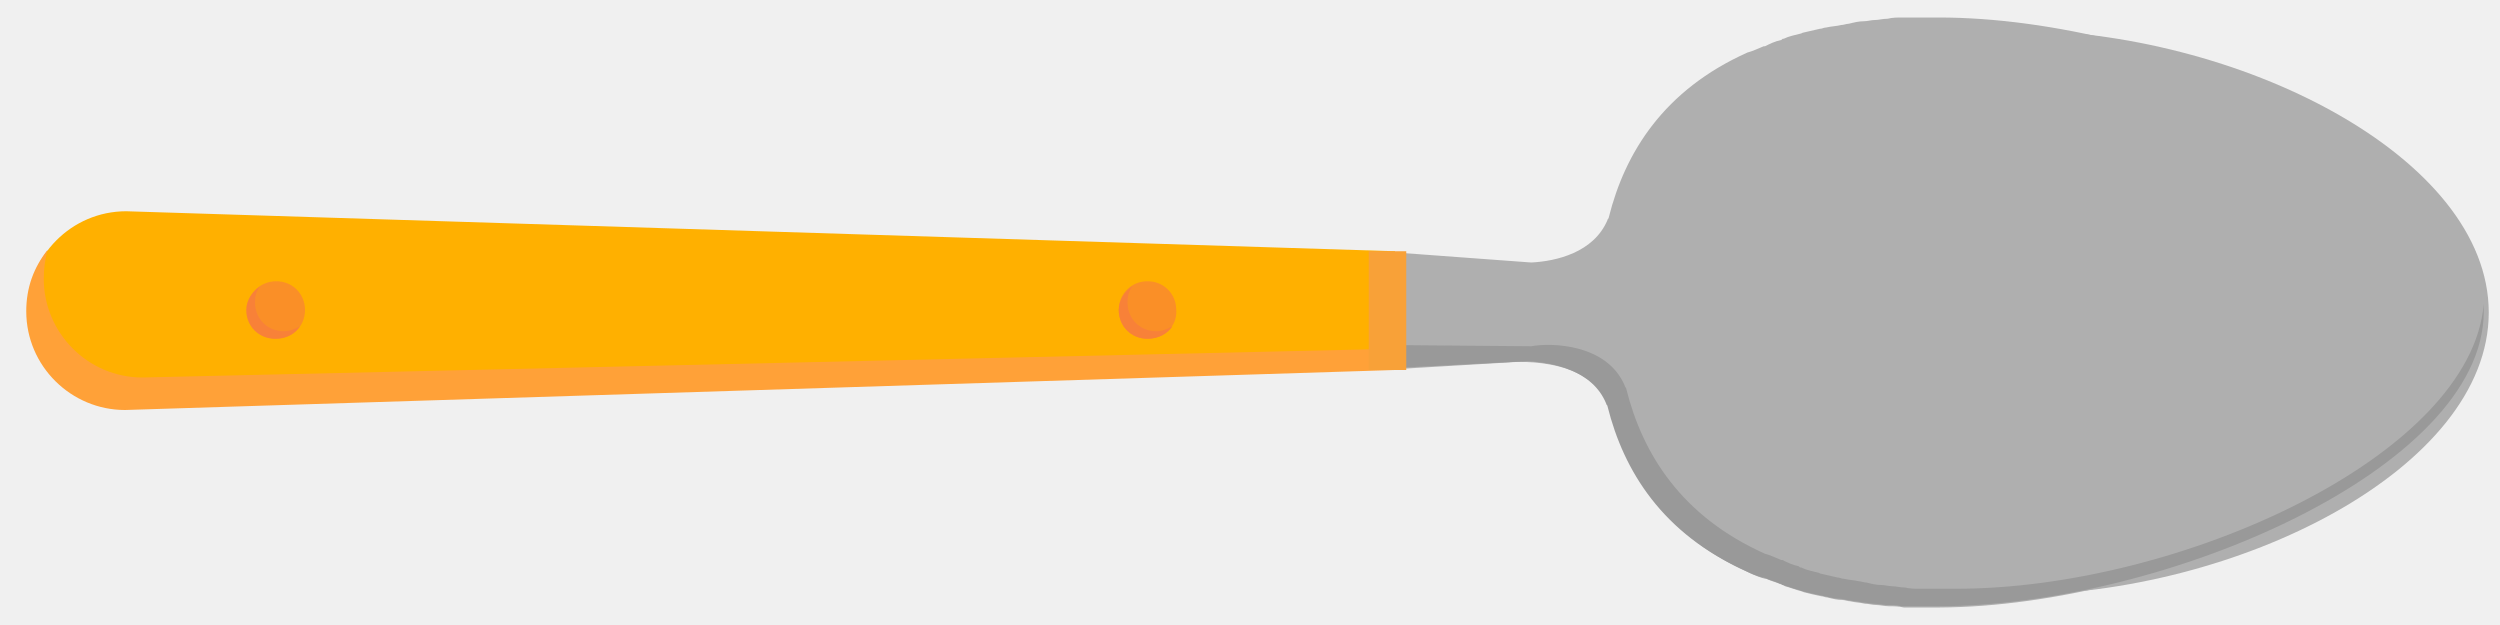
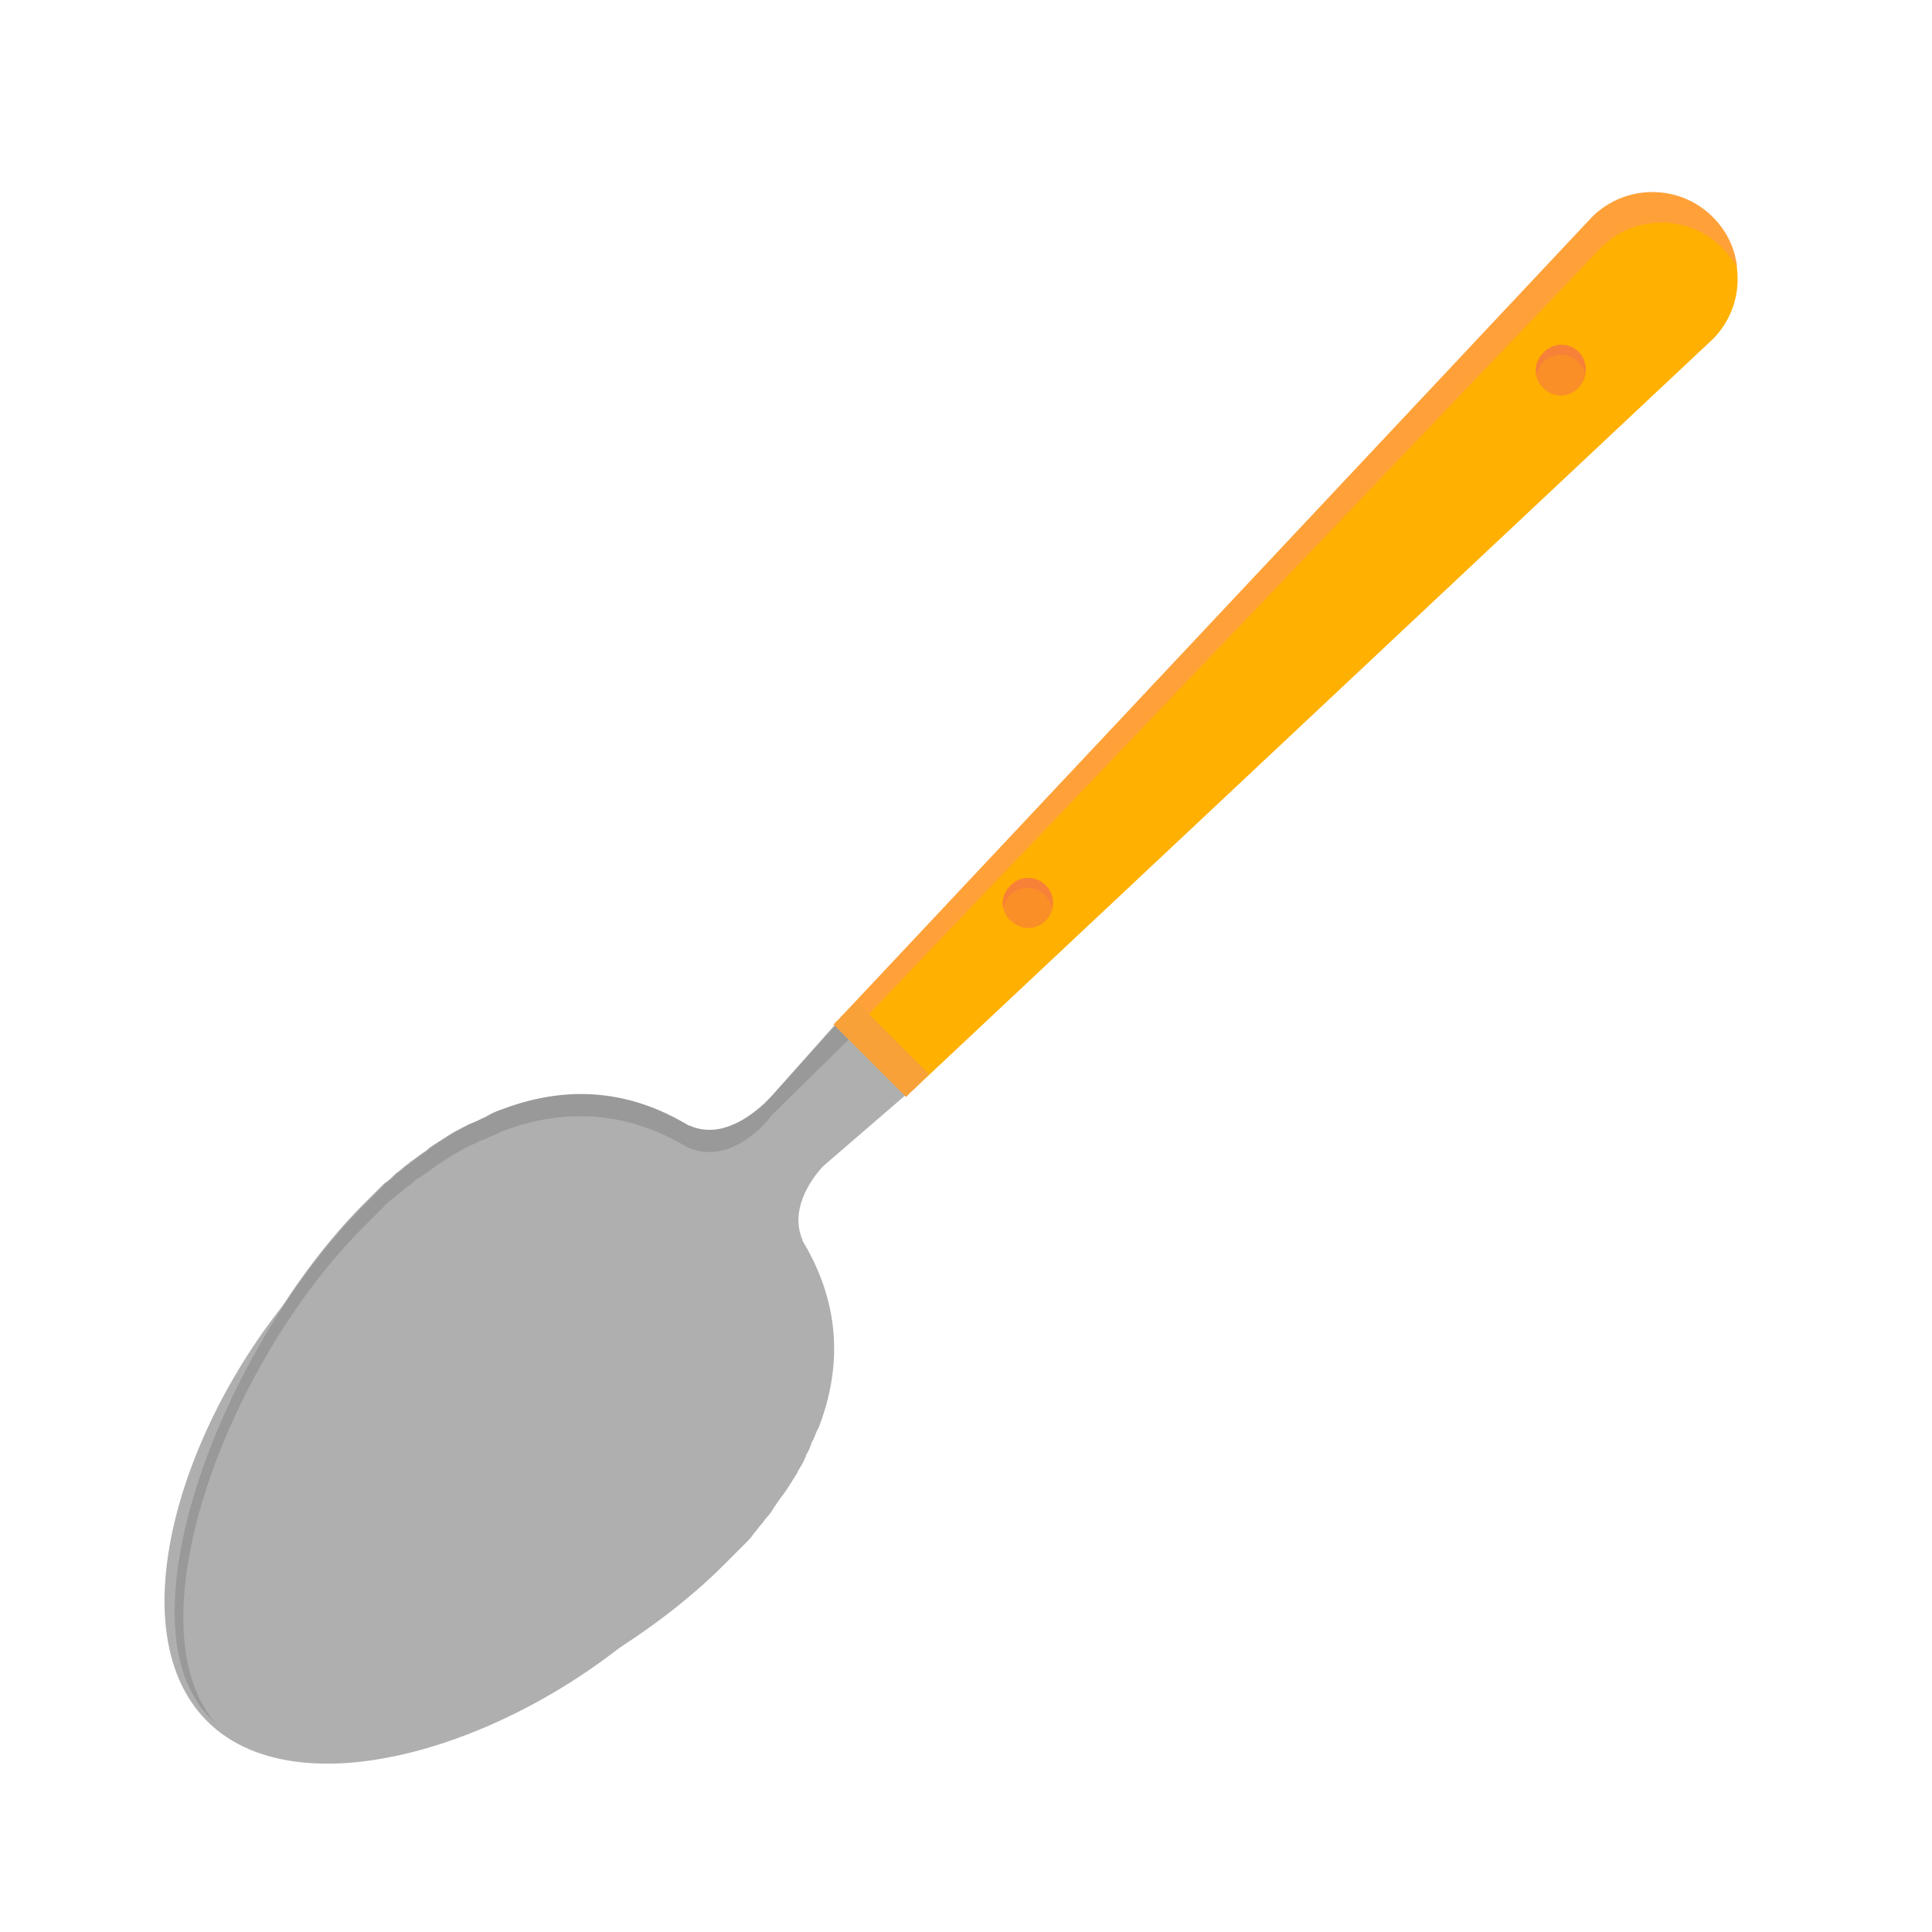
- <svg xmlns="http://www.w3.org/2000/svg" version="1.1" id="레이어_1" x="0px" y="0px" width="200px" height="50px" viewBox="0 0 200 50" style="enable-background:new 0 0 200 50;" xml:space="preserve">
-   <style type="text/css">
- 
- 	.st0{fill:#AFAFAF;}
- 	.st1{fill:#F88138;}
- 	.st2{fill:#F8A138;}
- 	.st3{opacity:0.7;fill:#F88138;}
- 	.st4{fill:#999999;}
- 	.st5{fill:#FFA138;}
- 	.st6{fill:#FFB000;}
- 
- </style>
-   <g>
-     <path class="st0" d="M160.9,2.4c-18.1,0-31.3,10.1-31.3,22.6c0,12.4,3.8,22.6,31.3,22.6c18.1,0,38.2-10.1,38.2-22.6   C199.1,12.5,179,2.4,160.9,2.4z" />
+ <svg xmlns="http://www.w3.org/2000/svg" width="420" height="420" viewBox="0 0 420 420" fill="none">
+   <rect width="420" height="420" fill="white" />
+   <g clip-path="url(#clip0_72_14)">
+     <path d="M145.98 348.249C176.038 318.191 181.186 279.498 160.428 258.739C139.836 238.147 116.586 227.519 70.918 273.187C40.86 303.245 24.253 353.398 45.011 374.156C65.77 394.914 115.922 378.308 145.98 348.249Z" fill="#AFAFAF" />
+     <path d="M45.676 373.492C66.6 394.084 127.215 370.336 157.273 340.278C158.435 339.116 159.598 337.953 160.76 336.791C161.258 336.293 161.757 335.795 162.089 335.462C162.753 334.798 163.417 334.134 163.915 333.304C164.58 332.639 164.912 331.975 165.41 331.477C165.908 330.979 166.24 330.314 166.738 329.816C167.403 329.152 167.901 328.322 168.399 327.491C168.731 327.159 168.897 326.661 169.23 326.329C169.728 325.498 170.392 324.834 170.89 324.004C171.222 323.672 171.222 323.34 171.554 323.007C172.053 322.177 172.717 321.181 173.215 320.35C173.381 320.184 173.381 319.852 173.547 319.686C174.045 318.856 174.71 317.859 175.042 316.863C175.208 316.697 175.208 316.697 175.208 316.365C175.872 315.368 176.204 314.372 176.536 313.375L176.703 313.209C177.201 312.047 177.533 311.051 178.031 310.22C184.176 294.112 181.02 280.66 174.544 269.866C174.378 269.7 174.544 269.534 174.378 269.368C171.887 263.223 175.706 257.079 178.861 253.591L200.616 234.826L184.508 219.382L168.731 237.151C168.731 237.151 159.265 248.942 149.634 244.956C149.468 244.79 149.301 244.956 149.135 244.79C138.341 238.313 124.89 235.158 108.781 241.302C107.785 241.635 106.622 242.133 105.792 242.631L105.626 242.797C104.629 243.129 103.633 243.793 102.637 244.126C102.471 244.292 102.471 244.292 102.138 244.292C101.308 244.79 100.146 245.288 99.315 245.786C99.149 245.952 98.817 245.952 98.651 246.118C97.821 246.617 96.99 247.115 95.994 247.779C95.662 248.111 95.33 248.111 94.998 248.443C94.167 248.942 93.337 249.44 92.673 250.104C92.341 250.436 91.842 250.602 91.51 250.934C90.68 251.433 90.016 252.097 89.185 252.595C88.687 253.093 88.023 253.425 87.525 253.924C87.026 254.422 86.196 254.92 85.698 255.418C85.034 256.082 84.369 256.747 83.539 257.245C83.041 257.743 82.709 258.075 82.21 258.573C81.048 259.736 79.885 260.898 78.723 262.061C48.997 292.119 25.084 352.567 45.676 373.492Z" fill="#AFAFAF" />
+     <path d="M45.676 373.492C46.174 373.99 46.506 374.322 46.838 374.654C28.239 352.733 49.495 296.27 79.055 266.71C80.218 265.548 81.38 264.386 82.543 263.223C83.041 262.725 83.539 262.227 83.871 261.895C84.535 261.23 85.2 260.566 86.03 260.068C86.694 259.404 87.359 259.071 87.857 258.573C88.355 258.075 89.019 257.743 89.517 257.245C90.182 256.58 91.012 256.082 91.842 255.584C92.174 255.252 92.673 255.086 93.005 254.754C93.835 254.255 94.499 253.591 95.33 253.093C95.662 252.761 95.994 252.761 96.326 252.429C97.156 251.931 98.153 251.266 98.983 250.768C99.149 250.602 99.481 250.602 99.647 250.436C100.478 249.938 101.474 249.273 102.471 248.941C102.637 248.775 102.637 248.775 102.969 248.775C103.965 248.111 104.962 247.779 105.958 247.447L106.124 247.281C107.287 246.782 108.283 246.45 109.113 245.952C125.222 239.808 138.673 242.963 149.468 249.44C149.634 249.606 149.8 249.44 149.966 249.606C157.937 252.927 165.576 245.62 167.735 242.465L206.595 204.269L184.84 219.381L166.24 239.974C162.753 243.129 156.442 247.447 150.132 244.79C149.966 244.624 149.8 244.79 149.634 244.624C138.839 238.147 125.388 234.992 109.279 241.136C108.283 241.468 107.12 241.967 106.29 242.465L106.124 242.631C105.128 242.963 104.131 243.627 103.135 243.959C102.969 244.125 102.969 244.125 102.637 244.125C101.806 244.624 100.644 245.122 99.814 245.62C99.647 245.786 99.315 245.786 99.149 245.952C98.319 246.45 97.489 246.949 96.492 247.613C96.16 247.945 95.828 247.945 95.496 248.277C94.665 248.775 93.835 249.273 93.171 249.938C92.839 250.27 92.341 250.436 92.008 250.768C91.178 251.266 90.514 251.931 89.683 252.429C89.185 252.927 88.521 253.259 88.023 253.757C87.525 254.255 86.694 254.754 86.196 255.252C85.532 255.916 84.868 256.58 84.037 257.079C83.539 257.577 83.207 257.909 82.709 258.407C81.546 259.57 80.384 260.732 79.221 261.895C48.997 292.119 25.083 352.567 45.676 373.492Z" fill="#999999" />
+     <path d="M198.457 236.985L372.329 73.741C379.636 66.434 379.47 54.643 372.329 47.502C365.022 40.195 353.232 40.361 346.091 47.502L182.847 221.374L198.457 236.985Z" fill="#FFB000" />
+     <path opacity="0.7" d="M219.714 192.478C221.873 190.319 225.194 190.319 227.353 192.478C229.512 194.637 229.512 197.959 227.353 200.117C225.194 202.276 221.873 202.276 219.714 200.117C217.389 198.125 217.555 194.637 219.714 192.478Z" fill="#F88138" />
+     <path opacity="0.7" d="M335.462 76.73C337.621 74.571 340.942 74.571 343.101 76.73C345.26 78.889 345.26 82.21 343.101 84.369C340.942 86.528 337.621 86.528 335.462 84.369C333.303 82.21 333.303 78.889 335.462 76.73Z" fill="#F88138" />
+     <path d="M182.681 221.208L185.504 224.031L348.084 53.812C355.39 46.506 367.181 46.672 374.322 53.812C375.651 55.141 376.647 56.47 377.643 58.13C377.145 53.979 375.485 50.325 372.329 47.17C365.022 39.863 353.232 40.029 346.091 47.17L182.681 221.208Z" fill="#FFA138" />
+     <path d="M196.963 238.479L201.945 233.497L186.168 217.721L181.186 222.703L196.963 238.479Z" fill="#F8A138" />
+     <path d="M218.053 197.461C218.385 196.464 218.717 195.468 219.548 194.637C221.707 192.479 225.028 192.479 227.187 194.637C228.017 195.468 228.515 196.298 228.681 197.461C229.013 195.8 228.681 193.807 227.353 192.479C225.194 190.32 221.873 190.32 219.714 192.479C218.219 193.973 217.721 195.8 218.053 197.461Z" fill="#F88138" />
+     <path d="M333.968 81.546C334.3 80.55 334.632 79.553 335.462 78.723C337.621 76.564 340.943 76.564 343.102 78.723C343.932 79.553 344.43 80.383 344.596 81.546C344.928 79.885 344.596 77.892 343.268 76.564C341.109 74.405 337.787 74.405 335.629 76.564C334.134 78.059 333.636 79.885 333.968 81.546Z" fill="#F88138" />
  </g>
-   <g>
-     <path class="st0" d="M198.7,25L198.7,25C198.7,25,198.7,25,198.7,25C198.7,25,198.7,25,198.7,25C198.7,25,198.7,25,198.7,25   C198.7,25,198.7,25,198.7,25C198.7,25,198.7,25,198.7,25C198.7,25,198.7,25,198.7,25L198.7,25c-0.1-12.5-25.5-23.6-43.6-23.6   c-0.7,0-1.4,0-2.1,0c-0.3,0-0.6,0-0.8,0c-0.4,0-0.8,0-1.2,0.1c-0.4,0-0.7,0.1-1,0.1c-0.3,0-0.6,0.1-0.9,0.1c-0.4,0-0.8,0.1-1.2,0.2   c-0.2,0-0.4,0.1-0.6,0.1c-0.4,0.1-0.8,0.1-1.2,0.2c-0.2,0-0.3,0.1-0.5,0.1c-0.4,0.1-0.9,0.2-1.3,0.3c-0.1,0-0.2,0.1-0.3,0.1   c-0.4,0.1-0.9,0.2-1.3,0.4c-0.1,0-0.1,0-0.2,0.1c-0.5,0.1-0.9,0.3-1.3,0.5c0,0-0.1,0-0.1,0c-0.5,0.2-0.9,0.4-1.3,0.5c0,0,0,0,0,0   c-6.7,3-9.8,8-11.1,13.2c0,0.1-0.1,0.1-0.1,0.2c-1.1,2.6-4.1,3.3-6.1,3.4l-12.2-0.9l0.2,9.5l10.1-0.6c0,0,0,0,0,0s6.4-0.7,8.1,3.4   c0,0.1,0.1,0.1,0.1,0.2c1.3,5.2,4.4,10.2,11.1,13.2c0,0,0,0,0,0c0.4,0.2,0.9,0.4,1.3,0.5c0,0,0.1,0,0.1,0c0.4,0.2,0.9,0.3,1.3,0.5   c0.1,0,0.1,0,0.2,0.1c0.4,0.1,0.9,0.3,1.3,0.4c0.1,0,0.2,0.1,0.3,0.1c0.4,0.1,0.8,0.2,1.3,0.3c0.2,0,0.3,0.1,0.5,0.1   c0.4,0.1,0.8,0.2,1.2,0.2c0.2,0,0.4,0.1,0.6,0.1c0.4,0.1,0.8,0.1,1.2,0.2c0.3,0,0.6,0.1,0.9,0.1c0.3,0,0.7,0.1,1,0.1   c0.4,0,0.8,0,1.2,0.1c0.3,0,0.5,0,0.8,0c0.7,0,1.4,0,2.1,0C173.2,48.5,198.6,37.5,198.7,25z" />
-     <path class="st4" d="M198.7,25L198.7,25C198.7,25,198.7,25,198.7,25C198.7,25,198.7,25,198.7,25C198.7,25,198.7,25,198.7,25   C198.7,25,198.7,25,198.7,25C198.7,25,198.7,25,198.7,25C198.7,25,198.7,25,198.7,25L198.7,25c0-0.3,0-0.5,0-0.7   c-1,12.2-24.4,22.8-42.2,22.8c-0.7,0-1.4,0-2.1,0c-0.3,0-0.6,0-0.8,0c-0.4,0-0.8,0-1.2-0.1c-0.4,0-0.7-0.1-1-0.1   c-0.3,0-0.6-0.1-0.9-0.1c-0.4,0-0.8-0.1-1.2-0.2c-0.2,0-0.4-0.1-0.6-0.1c-0.4-0.1-0.8-0.1-1.2-0.2c-0.2,0-0.3-0.1-0.5-0.1   c-0.4-0.1-0.9-0.2-1.3-0.3c-0.1,0-0.2-0.1-0.3-0.1c-0.4-0.1-0.9-0.2-1.3-0.4c-0.1,0-0.1,0-0.2-0.1c-0.5-0.1-0.9-0.3-1.3-0.5   c0,0-0.1,0-0.1,0c-0.5-0.2-0.9-0.4-1.3-0.5c0,0,0,0,0,0c-6.7-3-9.8-8-11.1-13.2c0-0.1-0.1-0.1-0.1-0.2c-1.4-3.4-5.9-3.5-7.5-3.2   l-23.2-0.2l11.1,2l11.8-0.6c2,0.1,5.2,0.7,6.3,3.4c0,0.1,0.1,0.1,0.1,0.2c1.3,5.2,4.4,10.2,11.1,13.2c0,0,0,0,0,0   c0.4,0.2,0.9,0.4,1.3,0.5c0,0,0.1,0,0.1,0c0.4,0.2,0.9,0.3,1.3,0.5c0.1,0,0.1,0,0.2,0.1c0.4,0.1,0.9,0.3,1.3,0.4   c0.1,0,0.2,0.1,0.3,0.1c0.4,0.1,0.8,0.2,1.3,0.3c0.2,0,0.3,0.1,0.5,0.1c0.4,0.1,0.8,0.2,1.2,0.2c0.2,0,0.4,0.1,0.6,0.1   c0.4,0.1,0.8,0.1,1.2,0.2c0.3,0,0.6,0.1,0.9,0.1c0.3,0,0.7,0.1,1,0.1c0.4,0,0.8,0,1.2,0.1c0.3,0,0.5,0,0.8,0c0.7,0,1.4,0,2.1,0   C173.2,48.5,198.6,37.5,198.7,25z" />
-   </g>
-   <path class="st6" d="M111.6,20.1L10.1,16.9c-4.4,0-7.9,3.6-7.9,7.9l0,0c0,4.4,3.6,7.9,7.9,7.9l101.5-3.2V20.1z" />
-   <path class="st3" d="M91.8,27.1c-1.3,0-2.3-1-2.3-2.3c0-1.3,1-2.3,2.3-2.3c1.3,0,2.3,1,2.3,2.3C94.2,26.1,93.1,27.1,91.8,27.1z" />
-   <path class="st3" d="M22.1,27.1c-1.3,0-2.3-1-2.3-2.3c0-1.3,1-2.3,2.3-2.3c1.3,0,2.3,1,2.3,2.3C24.4,26.1,23.4,27.1,22.1,27.1z" />
-   <path class="st5" d="M111.6,29.6v-1.7L11.4,30.2c-4.4,0-7.9-3.6-7.9-7.9c0-0.8,0.1-1.5,0.3-2.3c-1.1,1.4-1.7,3-1.7,4.9  c0,4.4,3.6,7.9,7.9,7.9L111.6,29.6z" />
-   <rect x="109.5" y="20.1" class="st2" width="3" height="9.5" />
-   <path class="st1" d="M93.8,26.1c-0.4,0.2-0.8,0.4-1.3,0.4c-1.3,0-2.3-1-2.3-2.3c0-0.5,0.1-0.9,0.4-1.3c-0.6,0.4-1.1,1.1-1.1,1.9  c0,1.3,1,2.3,2.3,2.3C92.7,27.1,93.4,26.7,93.8,26.1z" />
-   <path class="st1" d="M24,26.1c-0.4,0.2-0.8,0.4-1.3,0.4c-1.3,0-2.3-1-2.3-2.3c0-0.5,0.1-0.9,0.4-1.3c-0.6,0.4-1.1,1.1-1.1,1.9  c0,1.3,1,2.3,2.3,2.3C22.9,27.1,23.6,26.7,24,26.1z" />
+   <defs>
+     <clipPath id="clip0_72_14">
+       <rect width="469.708" height="117.427" fill="white" transform="translate(417.167 85.0332) rotate(135)" />
+     </clipPath>
+   </defs>
</svg>
